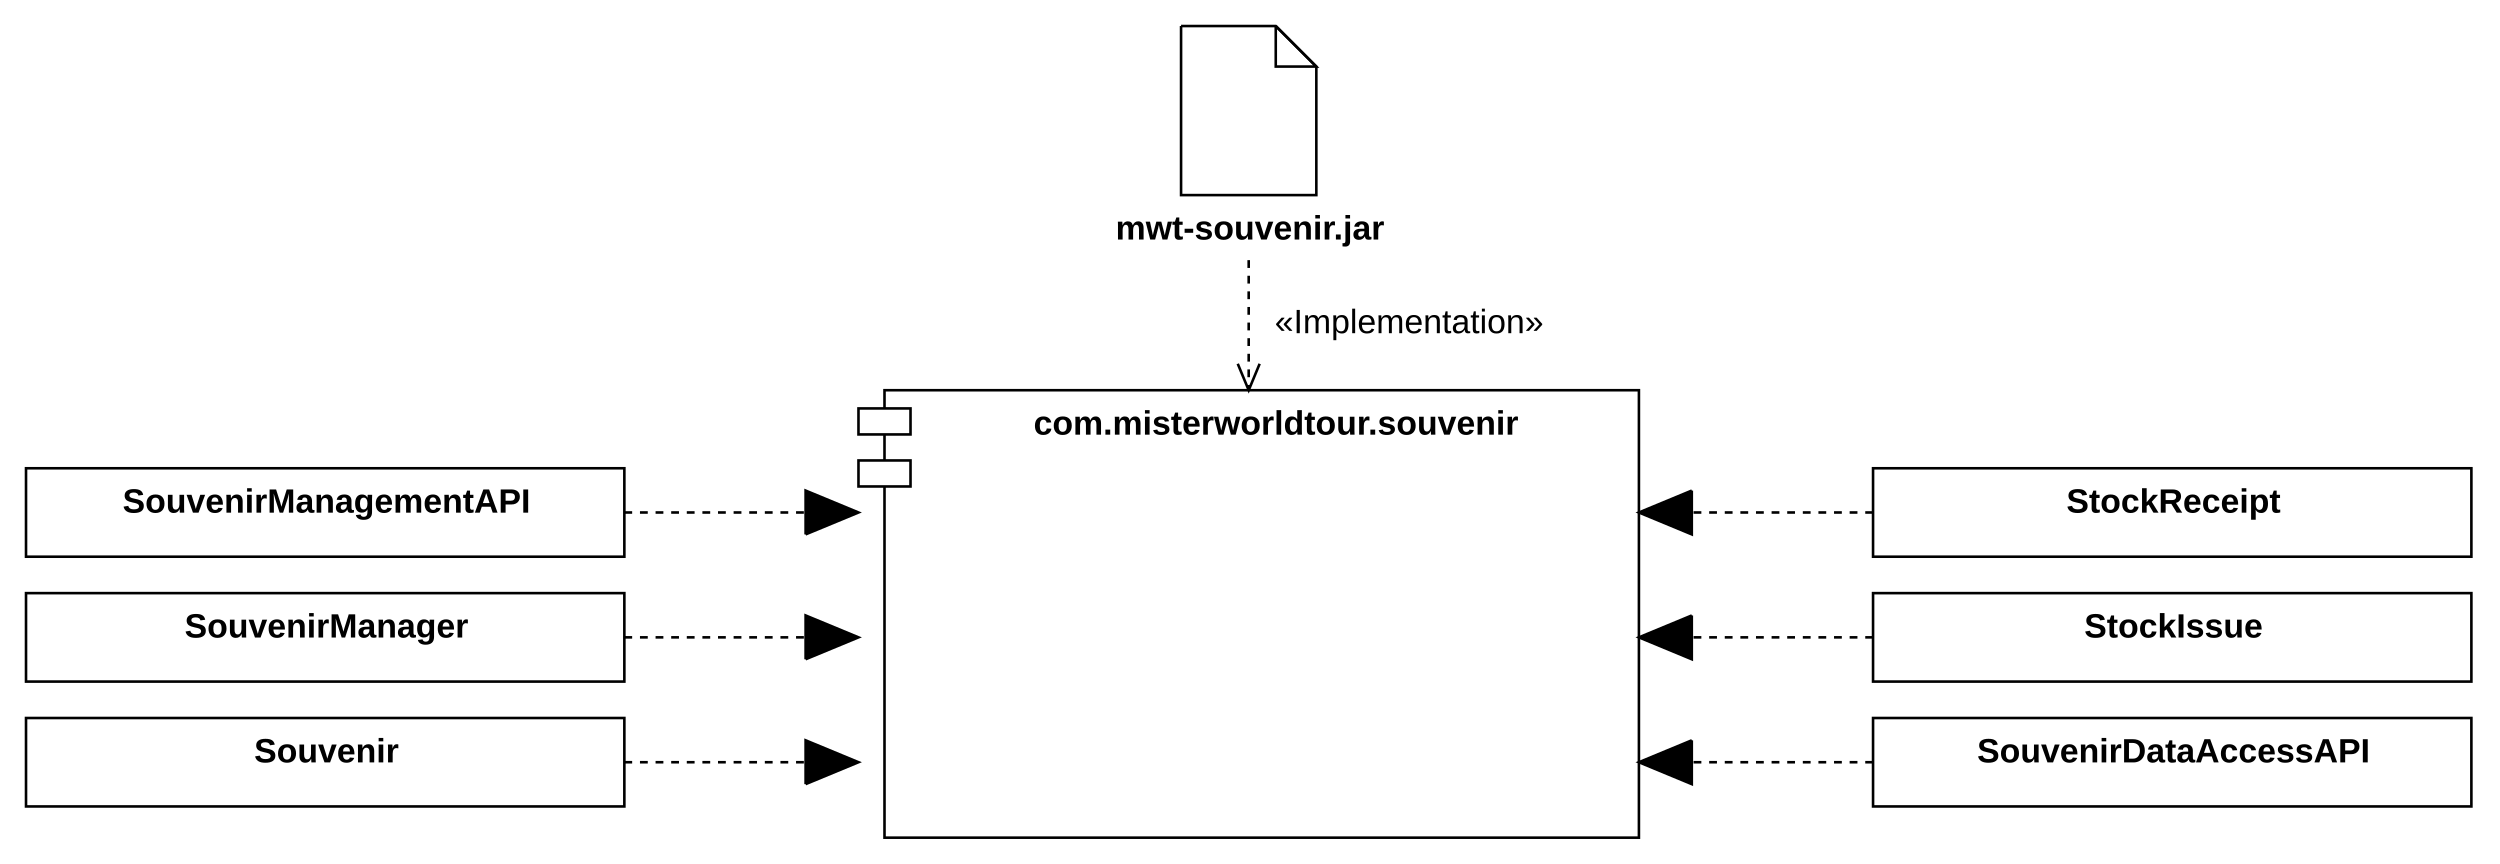
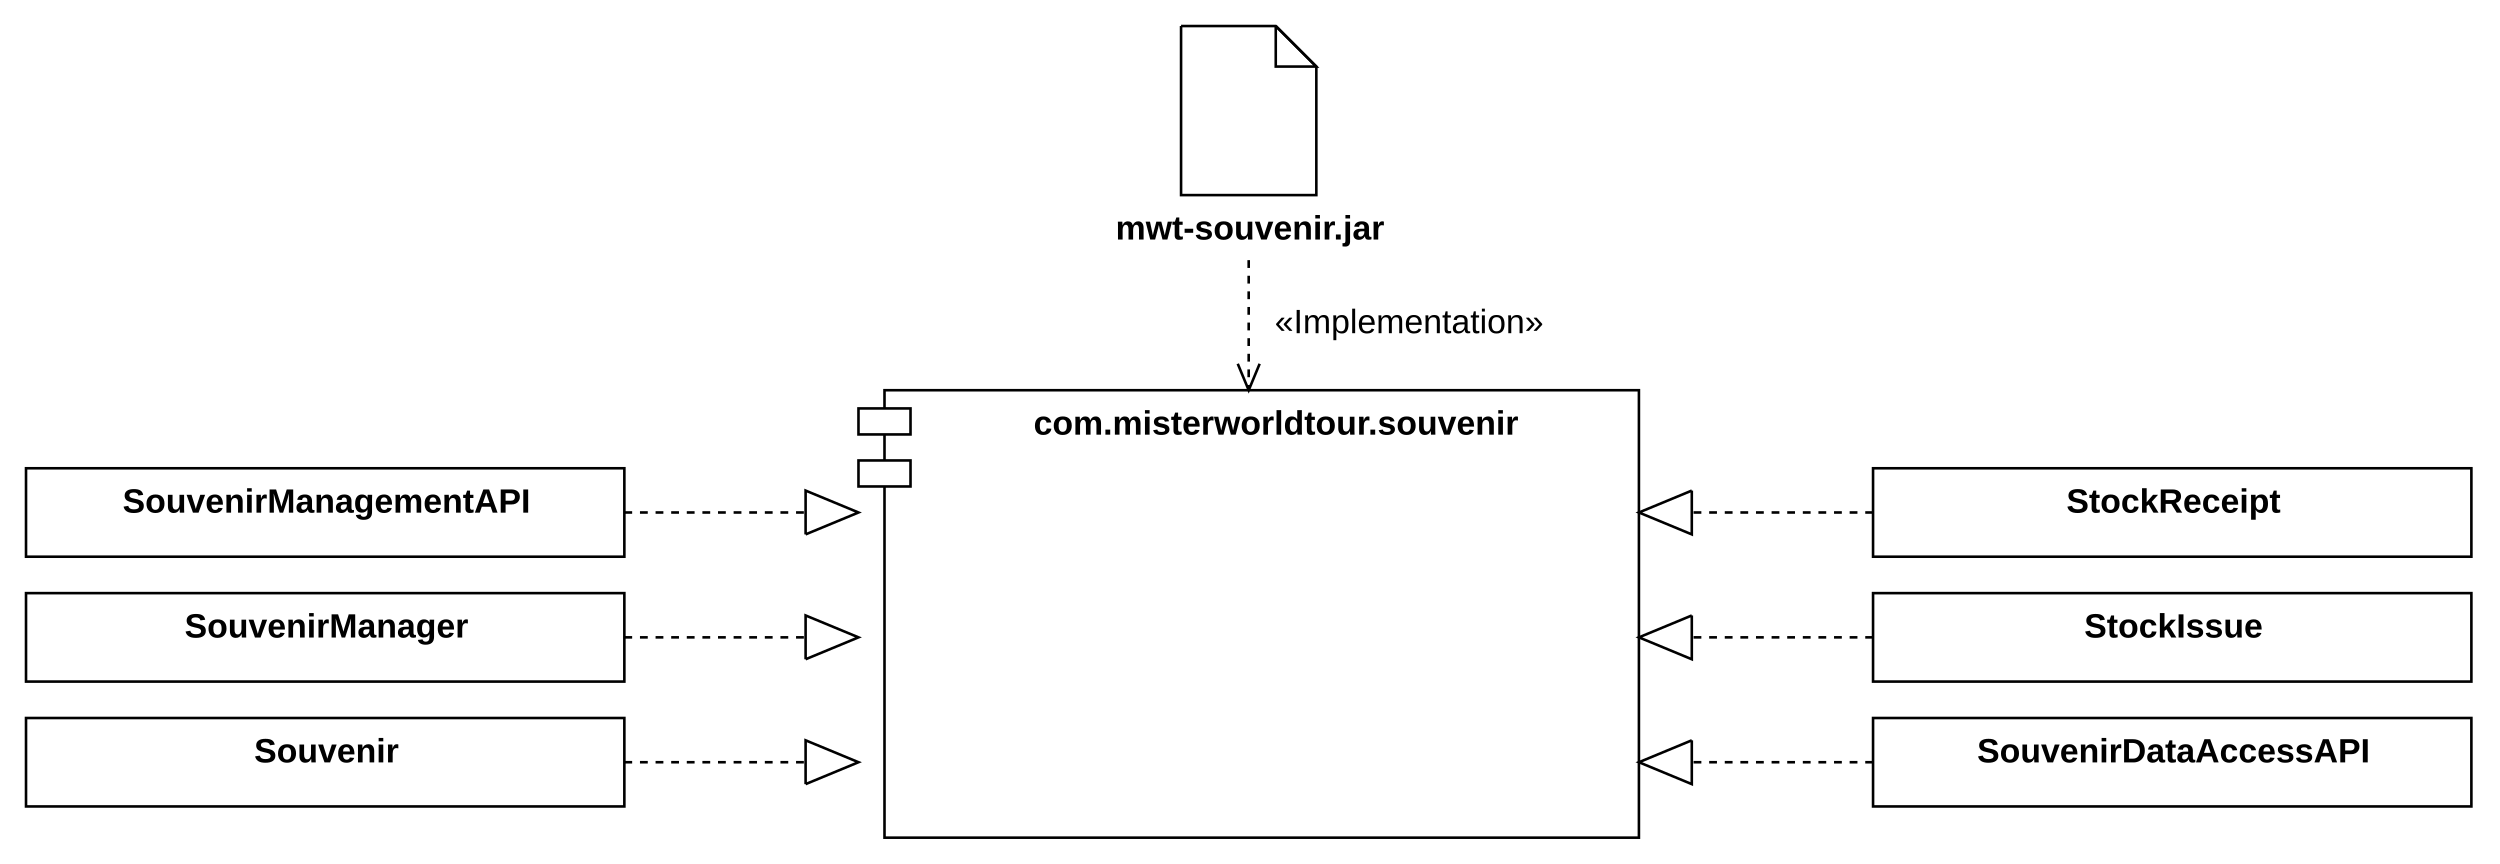
<svg xmlns="http://www.w3.org/2000/svg" width="961" height="332">
  <defs />
  <g>
    <path fill="rgb(255,255,255)" stroke="none" d="M 340 150 L 630 150 L 630 322 L 340 322 Z" />
    <path fill="none" stroke="rgb(0,0,0)" stroke-width="1" stroke-miterlimit="10" d="M 340 150 L 630 150 L 630 322 L 340 322 Z" />
    <path fill="rgb(255,255,255)" stroke="none" d="M 330 157 L 350 157 L 350 167 L 330 167 Z" />
    <path fill="none" stroke="rgb(0,0,0)" stroke-width="1" stroke-miterlimit="10" d="M 330 157 L 350 157 L 350 167 L 330 167 Z" />
    <path fill="rgb(255,255,255)" stroke="none" d="M 330 177 L 350 177 L 350 187 L 330 187 Z" />
    <path fill="none" stroke="rgb(0,0,0)" stroke-width="1" stroke-miterlimit="10" d="M 330 177 L 350 177 L 350 187 L 330 187 Z" />
    <text fill="rgb(0,0,0)" stroke="none" font-family="Arial" font-size="13px" font-style="normal" font-weight="bold" text-decoration="normal" x="397.313" y="167.078" text-anchor="start" dominant-baseline="alphabetic" xml:space="preserve">com.misterworldtour.souvenir</text>
    <path fill="rgb(255,255,255)" stroke="none" d="M 454 10 L 490.4 10 L 506 25.6 L 506 75 L 454 75 Z" />
    <path fill="none" stroke="rgb(0,0,0)" stroke-width="1" stroke-miterlimit="10" d="M 454 10 L 490.4 10 L 506 25.6 L 506 75 L 454 75 L 454 10" />
    <path fill="none" stroke="rgb(0,0,0)" stroke-width="1" stroke-miterlimit="10" d="M 490.4 10 L 490.4 25.6 L 506 25.6 L 490.4 10" />
    <text fill="rgb(0,0,0)" stroke="none" font-family="Arial" font-size="13px" font-style="normal" font-weight="bold" text-decoration="normal" x="428.846" y="92.078" text-anchor="start" dominant-baseline="alphabetic" xml:space="preserve">mwt-souvenir.jar</text>
    <path fill="rgb(255,255,255)" stroke="none" d="M 10 180 L 240 180 L 240 214 L 10 214 Z" />
    <path fill="none" stroke="rgb(0,0,0)" stroke-width="1" stroke-miterlimit="10" d="M 10 180 L 240 180 L 240 214 L 10 214 Z" />
    <text fill="rgb(0,0,0)" stroke="none" font-family="Arial" font-size="13px" font-style="normal" font-weight="bold" text-decoration="normal" x="47.122" y="197.078" text-anchor="start" dominant-baseline="alphabetic" xml:space="preserve">SouvenirManagementAPI</text>
    <path fill="rgb(255,255,255)" stroke="none" d="M 10 228 L 240 228 L 240 262 L 10 262 Z" />
    <path fill="none" stroke="rgb(0,0,0)" stroke-width="1" stroke-miterlimit="10" d="M 10 228 L 240 228 L 240 262 L 10 262 Z" />
    <text fill="rgb(0,0,0)" stroke="none" font-family="Arial" font-size="13px" font-style="normal" font-weight="bold" text-decoration="normal" x="70.958" y="245.078" text-anchor="start" dominant-baseline="alphabetic" xml:space="preserve">SouvenirManager</text>
    <path fill="rgb(255,255,255)" stroke="none" d="M 10 276 L 240 276 L 240 310 L 10 310 Z" />
    <path fill="none" stroke="rgb(0,0,0)" stroke-width="1" stroke-miterlimit="10" d="M 10 276 L 240 276 L 240 310 L 10 310 Z" />
    <text fill="rgb(0,0,0)" stroke="none" font-family="Arial" font-size="13px" font-style="normal" font-weight="bold" text-decoration="normal" x="97.688" y="293.078" text-anchor="start" dominant-baseline="alphabetic" xml:space="preserve">Souvenir</text>
    <path fill="rgb(255,255,255)" stroke="none" d="M 720 180 L 950 180 L 950 214 L 720 214 Z" />
    <path fill="none" stroke="rgb(0,0,0)" stroke-width="1" stroke-miterlimit="10" d="M 720 180 L 950 180 L 950 214 L 720 214 Z" />
    <text fill="rgb(0,0,0)" stroke="none" font-family="Arial" font-size="13px" font-style="normal" font-weight="bold" text-decoration="normal" x="794.32" y="197.078" text-anchor="start" dominant-baseline="alphabetic" xml:space="preserve">StockReceipt</text>
    <path fill="rgb(255,255,255)" stroke="none" d="M 720 228 L 950 228 L 950 262 L 720 262 Z" />
    <path fill="none" stroke="rgb(0,0,0)" stroke-width="1" stroke-miterlimit="10" d="M 720 228 L 950 228 L 950 262 L 720 262 Z" />
    <text fill="rgb(0,0,0)" stroke="none" font-family="Arial" font-size="13px" font-style="normal" font-weight="bold" text-decoration="normal" x="801.178" y="245.078" text-anchor="start" dominant-baseline="alphabetic" xml:space="preserve">StockIssue</text>
    <path fill="rgb(255,255,255)" stroke="none" d="M 720 276 L 950 276 L 950 310 L 720 310 Z" />
    <path fill="none" stroke="rgb(0,0,0)" stroke-width="1" stroke-miterlimit="10" d="M 720 276 L 950 276 L 950 310 L 720 310 Z" />
    <text fill="rgb(0,0,0)" stroke="none" font-family="Arial" font-size="13px" font-style="normal" font-weight="bold" text-decoration="normal" x="759.995" y="293.078" text-anchor="start" dominant-baseline="alphabetic" xml:space="preserve">SouvenirDataAccessAPI</text>
    <path fill="none" stroke="rgb(0,0,0)" stroke-width="1" stroke-miterlimit="10" d="M 480 100 L 480 150" stroke-dasharray="3,3" />
    <path fill="none" stroke="rgb(0,0,0)" stroke-width="1" stroke-miterlimit="10" d="M 475.79 139.837 L 480 150 L 484.21 139.837" />
    <path fill="rgb(255,255,255)" stroke="none" d="M 490 118 L 593.34 118 L 593.34 131 L 490 131 Z" />
    <text fill="rgb(0,0,0)" stroke="none" font-family="Arial" font-size="13px" font-style="normal" font-weight="normal" text-decoration="normal" x="490" y="128.078" text-anchor="start" dominant-baseline="alphabetic" xml:space="preserve">«Implementation»</text>
    <path fill="none" stroke="rgb(0,0,0)" stroke-width="1" stroke-miterlimit="10" d="M 240 197 L 330 197" stroke-dasharray="3,3" />
-     <path fill="rgb(0,0,0)" stroke="none" d="M 309.675 205.419 L 330 197 L 309.675 188.581 Z" />
+     <path fill="rgb(255,255,255)" stroke="none" d="M 309.675 205.419 L 330 197 L 309.675 188.581 Z" />
    <path fill="none" stroke="rgb(0,0,0)" stroke-width="1" stroke-miterlimit="10" d="M 309.675 205.419 L 330 197 L 309.675 188.581 L 309.675 205.419" />
    <path fill="none" stroke="rgb(0,0,0)" stroke-width="1" stroke-miterlimit="10" d="M 240 245 L 330 245" stroke-dasharray="3,3" />
-     <path fill="rgb(0,0,0)" stroke="none" d="M 309.675 253.419 L 330 245 L 309.675 236.581 Z" />
+     <path fill="rgb(255,255,255)" stroke="none" d="M 309.675 253.419 L 330 245 L 309.675 236.581 Z" />
    <path fill="none" stroke="rgb(0,0,0)" stroke-width="1" stroke-miterlimit="10" d="M 309.675 253.419 L 330 245 L 309.675 236.581 L 309.675 253.419" />
    <path fill="none" stroke="rgb(0,0,0)" stroke-width="1" stroke-miterlimit="10" d="M 240 293 L 330 293" stroke-dasharray="3,3" />
-     <path fill="rgb(0,0,0)" stroke="none" d="M 309.675 301.419 L 330 293 L 309.675 284.581 Z" />
+     <path fill="rgb(255,255,255)" stroke="none" d="M 309.675 301.419 L 330 293 L 309.675 284.581 Z" />
    <path fill="none" stroke="rgb(0,0,0)" stroke-width="1" stroke-miterlimit="10" d="M 309.675 301.419 L 330 293 L 309.675 284.581 L 309.675 301.419" />
    <path fill="none" stroke="rgb(0,0,0)" stroke-width="1" stroke-miterlimit="10" d="M 720 197 L 630 197" stroke-dasharray="3,3" />
-     <path fill="rgb(0,0,0)" stroke="none" d="M 650.325 188.581 L 630 197 L 650.325 205.419 Z" />
+     <path fill="rgb(255,255,255)" stroke="none" d="M 650.325 188.581 L 630 197 L 650.325 205.419 Z" />
    <path fill="none" stroke="rgb(0,0,0)" stroke-width="1" stroke-miterlimit="10" d="M 650.325 188.581 L 630 197 L 650.325 205.419 L 650.325 188.581" />
    <path fill="none" stroke="rgb(0,0,0)" stroke-width="1" stroke-miterlimit="10" d="M 720 245 L 630 245" stroke-dasharray="3,3" />
-     <path fill="rgb(0,0,0)" stroke="none" d="M 650.325 236.581 L 630 245 L 650.325 253.419 Z" />
+     <path fill="rgb(255,255,255)" stroke="none" d="M 650.325 236.581 L 630 245 L 650.325 253.419 Z" />
    <path fill="none" stroke="rgb(0,0,0)" stroke-width="1" stroke-miterlimit="10" d="M 650.325 236.581 L 630 245 L 650.325 253.419 L 650.325 236.581" />
    <path fill="none" stroke="rgb(0,0,0)" stroke-width="1" stroke-miterlimit="10" d="M 720 293 L 630 293" stroke-dasharray="3,3" />
-     <path fill="rgb(0,0,0)" stroke="none" d="M 650.325 284.581 L 630 293 L 650.325 301.419 Z" />
+     <path fill="rgb(255,255,255)" stroke="none" d="M 650.325 284.581 L 630 293 L 650.325 301.419 Z" />
    <path fill="none" stroke="rgb(0,0,0)" stroke-width="1" stroke-miterlimit="10" d="M 650.325 284.581 L 630 293 L 650.325 301.419 L 650.325 284.581" />
  </g>
</svg>
